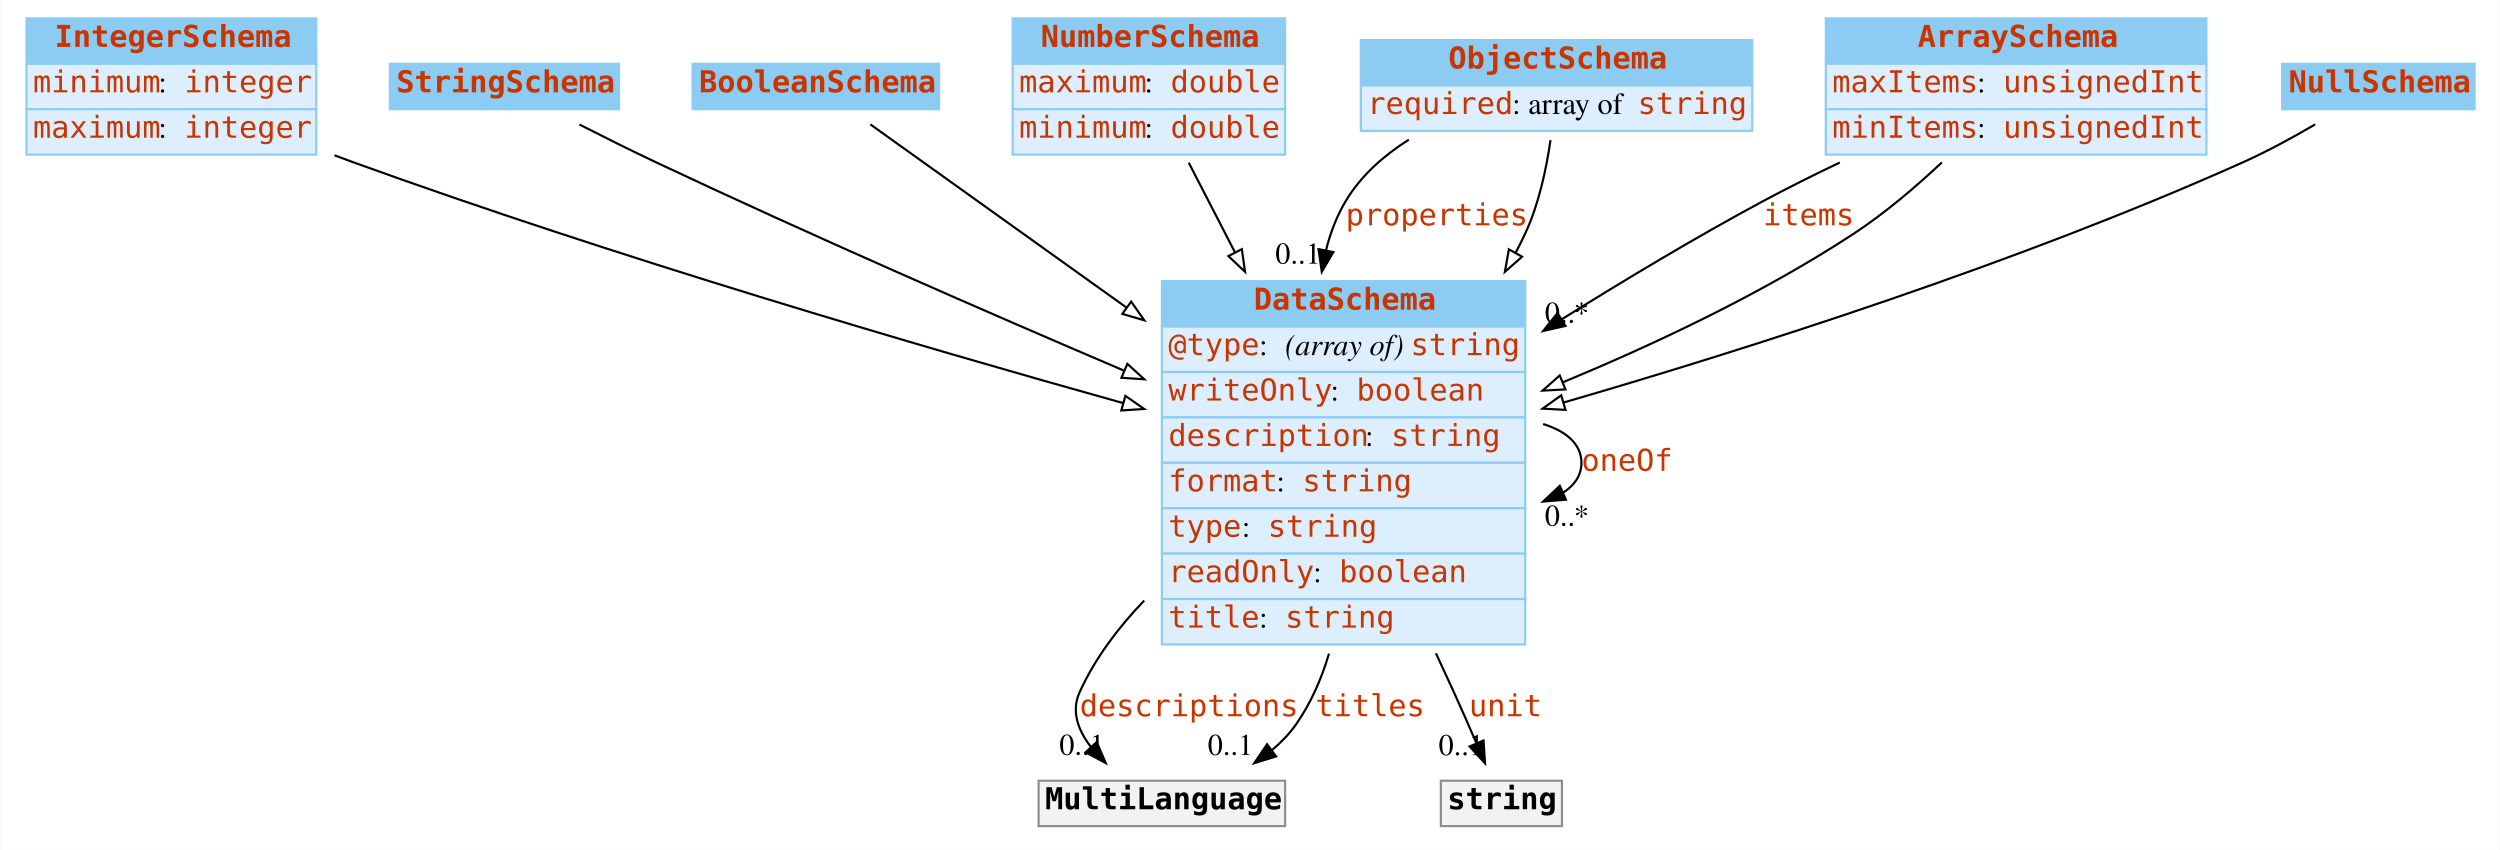
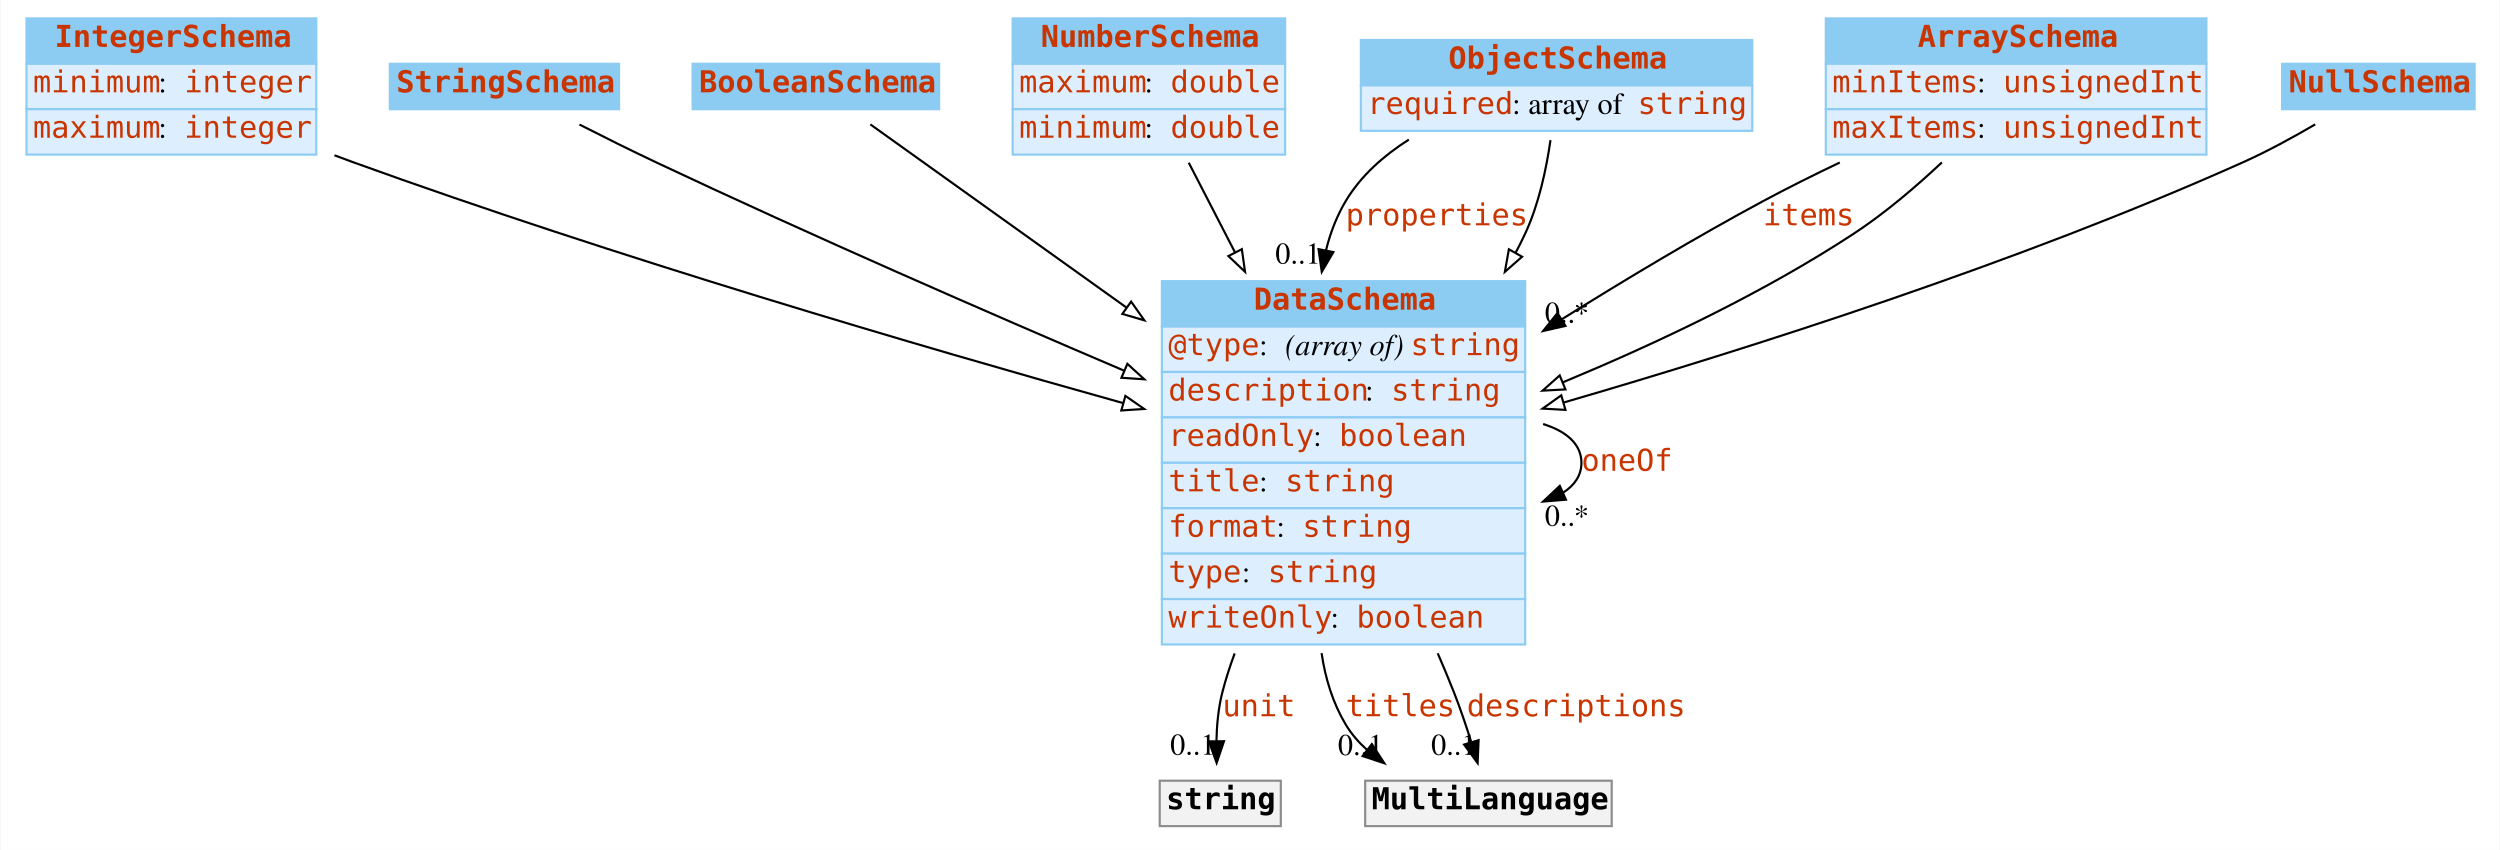
<svg xmlns="http://www.w3.org/2000/svg" width="1156pt" height="393pt" viewBox="0.00 0.00 1155.50 393.00">
  <g id="graph0" class="graph" transform="scale(1 1) rotate(0) translate(4 389)">
    <polygon fill="#ffffff" stroke="transparent" points="-4,4 -4,-389 1151.5,-389 1151.5,4 -4,4" />
    <g id="node1" class="node">
      <polygon fill="#8ccbf2" stroke="transparent" points="8,-359.5 8,-380.5 142,-380.5 142,-359.5 8,-359.5" />
      <polygon fill="none" stroke="#8ccbf2" points="8,-359.5 8,-380.5 142,-380.5 142,-359.5 8,-359.5" />
      <text text-anchor="start" x="21" y="-367.3" font-family="mono" font-weight="bold" font-size="14.00" fill="#c83500">IntegerSchema</text>
      <polygon fill="#ddeeff" stroke="transparent" points="8,-338.5 8,-359.5 142,-359.5 142,-338.5 8,-338.5" />
      <polygon fill="none" stroke="#8ccbf2" points="8,-338.5 8,-359.5 142,-359.5 142,-338.5 8,-338.5" />
      <text text-anchor="start" x="11" y="-346.3" font-family="mono" font-size="14.00" fill="#c83500">minimum</text>
      <text text-anchor="start" x="69" y="-346.3" font-family="Times,serif" font-size="14.00" fill="#000000"> : </text>
      <text text-anchor="start" x="81" y="-346.3" font-family="mono" font-size="14.00" fill="#c83500">integer</text>
      <polygon fill="#ddeeff" stroke="transparent" points="8,-317.5 8,-338.5 142,-338.5 142,-317.5 8,-317.5" />
      <polygon fill="none" stroke="#8ccbf2" points="8,-317.5 8,-338.5 142,-338.5 142,-317.5 8,-317.5" />
      <text text-anchor="start" x="11" y="-325.3" font-family="mono" font-size="14.00" fill="#c83500">maximum</text>
      <text text-anchor="start" x="69" y="-325.3" font-family="Times,serif" font-size="14.00" fill="#000000"> : </text>
      <text text-anchor="start" x="81" y="-325.3" font-family="mono" font-size="14.00" fill="#c83500">integer</text>
    </g>
    <g id="node8" class="node">
      <polygon fill="#8ccbf2" stroke="transparent" points="533,-238 533,-259 701,-259 701,-238 533,-238" />
      <polygon fill="none" stroke="#8ccbf2" points="533,-238 533,-259 701,-259 701,-238 533,-238" />
      <text text-anchor="start" x="575.5" y="-245.8" font-family="mono" font-weight="bold" font-size="14.00" fill="#c83500">DataSchema</text>
      <polygon fill="#ddeeff" stroke="transparent" points="533,-217 533,-238 701,-238 701,-217 533,-217" />
      <polygon fill="none" stroke="#8ccbf2" points="533,-217 533,-238 701,-238 701,-217 533,-217" />
      <text text-anchor="start" x="536" y="-224.8" font-family="mono" font-size="14.00" fill="#c83500">@type</text>
      <text text-anchor="start" x="578" y="-224.8" font-family="Times,serif" font-size="14.00" fill="#000000"> : </text>
      <text text-anchor="start" x="590" y="-224.8" font-family="Times,serif" font-style="italic" font-size="14.00" fill="#000000">(array of) </text>
      <text text-anchor="start" x="648" y="-224.8" font-family="mono" font-size="14.00" fill="#c83500">string</text>
      <polygon fill="#ddeeff" stroke="transparent" points="533,-196 533,-217 701,-217 701,-196 533,-196" />
      <polygon fill="none" stroke="#8ccbf2" points="533,-196 533,-217 701,-217 701,-196 533,-196" />
-       <text text-anchor="start" x="536" y="-203.8" font-family="mono" font-size="14.00" fill="#c83500">writeOnly</text>
-       <text text-anchor="start" x="611" y="-203.8" font-family="Times,serif" font-size="14.00" fill="#000000"> : </text>
-       <text text-anchor="start" x="623" y="-203.8" font-family="mono" font-size="14.00" fill="#c83500">boolean</text>
+       <text text-anchor="start" x="536" y="-203.8" font-family="mono" font-size="14.00" fill="#c83500">description</text>
+       <text text-anchor="start" x="627" y="-203.8" font-family="Times,serif" font-size="14.00" fill="#000000"> : </text>
+       <text text-anchor="start" x="639" y="-203.8" font-family="mono" font-size="14.00" fill="#c83500">string</text>
      <polygon fill="#ddeeff" stroke="transparent" points="533,-175 533,-196 701,-196 701,-175 533,-175" />
      <polygon fill="none" stroke="#8ccbf2" points="533,-175 533,-196 701,-196 701,-175 533,-175" />
-       <text text-anchor="start" x="536" y="-182.8" font-family="mono" font-size="14.00" fill="#c83500">description</text>
-       <text text-anchor="start" x="627" y="-182.8" font-family="Times,serif" font-size="14.00" fill="#000000"> : </text>
-       <text text-anchor="start" x="639" y="-182.8" font-family="mono" font-size="14.00" fill="#c83500">string</text>
+       <text text-anchor="start" x="536" y="-182.8" font-family="mono" font-size="14.00" fill="#c83500">readOnly</text>
+       <text text-anchor="start" x="603" y="-182.8" font-family="Times,serif" font-size="14.00" fill="#000000"> : </text>
+       <text text-anchor="start" x="615" y="-182.8" font-family="mono" font-size="14.00" fill="#c83500">boolean</text>
      <polygon fill="#ddeeff" stroke="transparent" points="533,-154 533,-175 701,-175 701,-154 533,-154" />
      <polygon fill="none" stroke="#8ccbf2" points="533,-154 533,-175 701,-175 701,-154 533,-154" />
-       <text text-anchor="start" x="536" y="-161.8" font-family="mono" font-size="14.00" fill="#c83500">format</text>
-       <text text-anchor="start" x="586" y="-161.8" font-family="Times,serif" font-size="14.00" fill="#000000"> : </text>
-       <text text-anchor="start" x="598" y="-161.8" font-family="mono" font-size="14.00" fill="#c83500">string</text>
+       <text text-anchor="start" x="536" y="-161.8" font-family="mono" font-size="14.00" fill="#c83500">title</text>
+       <text text-anchor="start" x="578" y="-161.8" font-family="Times,serif" font-size="14.00" fill="#000000"> : </text>
+       <text text-anchor="start" x="590" y="-161.8" font-family="mono" font-size="14.00" fill="#c83500">string</text>
      <polygon fill="#ddeeff" stroke="transparent" points="533,-133 533,-154 701,-154 701,-133 533,-133" />
      <polygon fill="none" stroke="#8ccbf2" points="533,-133 533,-154 701,-154 701,-133 533,-133" />
-       <text text-anchor="start" x="536" y="-140.8" font-family="mono" font-size="14.00" fill="#c83500">type</text>
-       <text text-anchor="start" x="570" y="-140.8" font-family="Times,serif" font-size="14.00" fill="#000000"> : </text>
-       <text text-anchor="start" x="582" y="-140.8" font-family="mono" font-size="14.00" fill="#c83500">string</text>
+       <text text-anchor="start" x="536" y="-140.8" font-family="mono" font-size="14.00" fill="#c83500">format</text>
+       <text text-anchor="start" x="586" y="-140.8" font-family="Times,serif" font-size="14.00" fill="#000000"> : </text>
+       <text text-anchor="start" x="598" y="-140.8" font-family="mono" font-size="14.00" fill="#c83500">string</text>
      <polygon fill="#ddeeff" stroke="transparent" points="533,-112 533,-133 701,-133 701,-112 533,-112" />
      <polygon fill="none" stroke="#8ccbf2" points="533,-112 533,-133 701,-133 701,-112 533,-112" />
-       <text text-anchor="start" x="536" y="-119.8" font-family="mono" font-size="14.00" fill="#c83500">readOnly</text>
-       <text text-anchor="start" x="603" y="-119.8" font-family="Times,serif" font-size="14.00" fill="#000000"> : </text>
-       <text text-anchor="start" x="615" y="-119.8" font-family="mono" font-size="14.00" fill="#c83500">boolean</text>
+       <text text-anchor="start" x="536" y="-119.8" font-family="mono" font-size="14.00" fill="#c83500">type</text>
+       <text text-anchor="start" x="570" y="-119.8" font-family="Times,serif" font-size="14.00" fill="#000000"> : </text>
+       <text text-anchor="start" x="582" y="-119.8" font-family="mono" font-size="14.00" fill="#c83500">string</text>
      <polygon fill="#ddeeff" stroke="transparent" points="533,-91 533,-112 701,-112 701,-91 533,-91" />
      <polygon fill="none" stroke="#8ccbf2" points="533,-91 533,-112 701,-112 701,-91 533,-91" />
-       <text text-anchor="start" x="536" y="-98.8" font-family="mono" font-size="14.00" fill="#c83500">title</text>
-       <text text-anchor="start" x="578" y="-98.8" font-family="Times,serif" font-size="14.00" fill="#000000"> : </text>
-       <text text-anchor="start" x="590" y="-98.8" font-family="mono" font-size="14.00" fill="#c83500">string</text>
+       <text text-anchor="start" x="536" y="-98.8" font-family="mono" font-size="14.00" fill="#c83500">writeOnly</text>
+       <text text-anchor="start" x="611" y="-98.8" font-family="Times,serif" font-size="14.00" fill="#000000"> : </text>
+       <text text-anchor="start" x="623" y="-98.8" font-family="mono" font-size="14.00" fill="#c83500">boolean</text>
    </g>
-     <g id="edge7" class="edge">
+     <g id="edge9" class="edge">
      <path fill="none" stroke="#000000" d="M150.408,-317.19C153.3,-316.091 156.171,-315.024 159,-314 279.743,-270.3 421.602,-228.71 515.087,-202.605" />
      <polygon fill="#ffffff" stroke="#000000" points="516.133,-205.947 524.827,-199.892 514.255,-199.204 516.133,-205.947" />
    </g>
    <g id="node2" class="node">
      <polygon fill="#8ccbf2" stroke="transparent" points="176,-338.5 176,-359.5 282,-359.5 282,-338.5 176,-338.5" />
      <polygon fill="none" stroke="#8ccbf2" points="176,-338.5 176,-359.5 282,-359.5 282,-338.5 176,-338.5" />
      <text text-anchor="start" x="179" y="-346.3" font-family="mono" font-weight="bold" font-size="14.00" fill="#c83500">StringSchema</text>
    </g>
    <g id="edge13" class="edge">
      <path fill="none" stroke="#000000" d="M263.7,-331.408C274.9,-325.702 287.415,-319.464 299,-314 370.66,-280.201 452.608,-244.449 515.366,-217.669" />
      <polygon fill="#ffffff" stroke="#000000" points="517.047,-220.757 524.875,-213.617 514.303,-214.317 517.047,-220.757" />
    </g>
    <g id="node3" class="node">
      <polygon fill="#8ccbf2" stroke="transparent" points="316,-338.5 316,-359.5 430,-359.5 430,-338.5 316,-338.5" />
      <polygon fill="none" stroke="#8ccbf2" points="316,-338.5 316,-359.5 430,-359.5 430,-338.5 316,-338.5" />
      <text text-anchor="start" x="319" y="-346.3" font-family="mono" font-weight="bold" font-size="14.00" fill="#c83500">BooleanSchema</text>
    </g>
    <g id="edge10" class="edge">
      <path fill="none" stroke="#000000" d="M398.193,-331.483C426.219,-311.44 473.265,-277.794 516.567,-246.826" />
      <polygon fill="#ffffff" stroke="#000000" points="518.789,-249.54 524.887,-240.876 514.717,-243.846 518.789,-249.54" />
    </g>
    <g id="node4" class="node">
      <polygon fill="#8ccbf2" stroke="transparent" points="464,-359.5 464,-380.5 590,-380.5 590,-359.5 464,-359.5" />
      <polygon fill="none" stroke="#8ccbf2" points="464,-359.5 464,-380.5 590,-380.5 590,-359.5 464,-359.5" />
      <text text-anchor="start" x="477" y="-367.3" font-family="mono" font-weight="bold" font-size="14.00" fill="#c83500">NumberSchema</text>
      <polygon fill="#ddeeff" stroke="transparent" points="464,-338.5 464,-359.5 590,-359.5 590,-338.5 464,-338.5" />
      <polygon fill="none" stroke="#8ccbf2" points="464,-338.5 464,-359.5 590,-359.5 590,-338.5 464,-338.5" />
      <text text-anchor="start" x="467" y="-346.3" font-family="mono" font-size="14.00" fill="#c83500">maximum</text>
      <text text-anchor="start" x="525" y="-346.3" font-family="Times,serif" font-size="14.00" fill="#000000"> : </text>
      <text text-anchor="start" x="537" y="-346.3" font-family="mono" font-size="14.00" fill="#c83500">double</text>
      <polygon fill="#ddeeff" stroke="transparent" points="464,-317.5 464,-338.5 590,-338.5 590,-317.5 464,-317.5" />
      <polygon fill="none" stroke="#8ccbf2" points="464,-317.5 464,-338.5 590,-338.5 590,-317.5 464,-317.5" />
      <text text-anchor="start" x="467" y="-325.3" font-family="mono" font-size="14.00" fill="#c83500">minimum</text>
      <text text-anchor="start" x="525" y="-325.3" font-family="Times,serif" font-size="14.00" fill="#000000"> : </text>
      <text text-anchor="start" x="537" y="-325.3" font-family="mono" font-size="14.00" fill="#c83500">double</text>
    </g>
    <g id="edge12" class="edge">
      <path fill="none" stroke="#000000" d="M545.43,-313.766C551.733,-301.545 559.12,-287.224 566.71,-272.507" />
      <polygon fill="#ffffff" stroke="#000000" points="569.981,-273.8 571.454,-263.308 563.76,-270.592 569.981,-273.8" />
    </g>
    <g id="node5" class="node">
      <polygon fill="#8ccbf2" stroke="transparent" points="625,-349.5 625,-370.5 806,-370.5 806,-349.5 625,-349.5" />
      <polygon fill="none" stroke="#8ccbf2" points="625,-349.5 625,-370.5 806,-370.5 806,-349.5 625,-349.5" />
      <text text-anchor="start" x="665.5" y="-357.3" font-family="mono" font-weight="bold" font-size="14.00" fill="#c83500">ObjectSchema</text>
      <polygon fill="#ddeeff" stroke="transparent" points="625,-328.5 625,-349.5 806,-349.5 806,-328.5 625,-328.5" />
      <polygon fill="none" stroke="#8ccbf2" points="625,-328.5 625,-349.5 806,-349.5 806,-328.5 625,-328.5" />
      <text text-anchor="start" x="628" y="-336.3" font-family="mono" font-size="14.00" fill="#c83500">required</text>
      <text text-anchor="start" x="695" y="-336.3" font-family="Times,serif" font-size="14.00" fill="#000000"> : array of </text>
      <text text-anchor="start" x="753" y="-336.3" font-family="mono" font-size="14.00" fill="#c83500">string</text>
    </g>
    <g id="edge1" class="edge">
      <path fill="none" stroke="#000000" d="M647.198,-324.439C635.566,-317.067 624.991,-307.729 618,-296 613.794,-288.944 610.85,-281.221 608.88,-273.198" />
      <polygon fill="#000000" stroke="#000000" points="612.296,-272.431 606.941,-263.289 605.427,-273.775 612.296,-272.431" />
      <text text-anchor="start" x="618" y="-284.8" font-family="mono" font-size="14.00" fill="#c83500">properties</text>
      <text text-anchor="middle" x="595.941" y="-267.089" font-family="Times,serif" font-size="14.00" fill="#000000">0..1</text>
    </g>
-     <g id="edge9" class="edge">
+     <g id="edge7" class="edge">
      <path fill="none" stroke="#000000" d="M712.694,-324.203C710.782,-310.876 707.303,-294.534 701,-281 699.612,-278.02 698.125,-275.049 696.553,-272.095" />
      <polygon fill="#ffffff" stroke="#000000" points="699.554,-270.29 691.6,-263.291 693.453,-273.722 699.554,-270.29" />
    </g>
    <g id="node6" class="node">
      <polygon fill="#8ccbf2" stroke="transparent" points="840,-359.5 840,-380.5 1016,-380.5 1016,-359.5 840,-359.5" />
      <polygon fill="none" stroke="#8ccbf2" points="840,-359.5 840,-380.5 1016,-380.5 1016,-359.5 840,-359.5" />
      <text text-anchor="start" x="882.5" y="-367.3" font-family="mono" font-weight="bold" font-size="14.00" fill="#c83500">ArraySchema</text>
      <polygon fill="#ddeeff" stroke="transparent" points="840,-338.5 840,-359.5 1016,-359.5 1016,-338.5 840,-338.5" />
      <polygon fill="none" stroke="#8ccbf2" points="840,-338.5 840,-359.5 1016,-359.5 1016,-338.5 840,-338.5" />
-       <text text-anchor="start" x="843" y="-346.3" font-family="mono" font-size="14.00" fill="#c83500">maxItems</text>
+       <text text-anchor="start" x="843" y="-346.3" font-family="mono" font-size="14.00" fill="#c83500">minItems</text>
      <text text-anchor="start" x="910" y="-346.3" font-family="Times,serif" font-size="14.00" fill="#000000"> : </text>
      <text text-anchor="start" x="922" y="-346.3" font-family="mono" font-size="14.00" fill="#c83500">unsignedInt</text>
      <polygon fill="#ddeeff" stroke="transparent" points="840,-317.5 840,-338.5 1016,-338.5 1016,-317.5 840,-317.5" />
      <polygon fill="none" stroke="#8ccbf2" points="840,-317.5 840,-338.5 1016,-338.5 1016,-317.5 840,-317.5" />
-       <text text-anchor="start" x="843" y="-325.3" font-family="mono" font-size="14.00" fill="#c83500">minItems</text>
+       <text text-anchor="start" x="843" y="-325.3" font-family="mono" font-size="14.00" fill="#c83500">maxItems</text>
      <text text-anchor="start" x="910" y="-325.3" font-family="Times,serif" font-size="14.00" fill="#000000"> : </text>
      <text text-anchor="start" x="922" y="-325.3" font-family="mono" font-size="14.00" fill="#c83500">unsignedInt</text>
    </g>
    <g id="edge2" class="edge">
      <path fill="none" stroke="#000000" d="M846.459,-313.853C834.445,-308.13 822.312,-302.081 811,-296 780.133,-279.406 747.484,-259.867 717.952,-241.387" />
      <polygon fill="#000000" stroke="#000000" points="719.631,-238.309 709.302,-235.949 715.905,-244.235 719.631,-238.309" />
      <text text-anchor="start" x="811" y="-284.8" font-family="mono" font-size="14.00" fill="#c83500">items</text>
      <text text-anchor="middle" x="720.302" y="-239.749" font-family="Times,serif" font-size="14.00" fill="#000000">0..*</text>
    </g>
    <g id="edge8" class="edge">
      <path fill="none" stroke="#000000" d="M893.689,-313.918C881.528,-302.499 867.297,-290.39 853,-281 811.379,-253.663 761.546,-230.124 718.42,-212.22" />
      <polygon fill="#ffffff" stroke="#000000" points="719.621,-208.929 709.041,-208.37 716.963,-215.405 719.621,-208.929" />
    </g>
    <g id="node7" class="node">
      <polygon fill="#8ccbf2" stroke="transparent" points="1051,-338.5 1051,-359.5 1140,-359.5 1140,-338.5 1051,-338.5" />
      <polygon fill="none" stroke="#8ccbf2" points="1051,-338.5 1051,-359.5 1140,-359.5 1140,-338.5 1051,-338.5" />
      <text text-anchor="start" x="1054" y="-346.3" font-family="mono" font-weight="bold" font-size="14.00" fill="#c83500">NullSchema</text>
    </g>
    <g id="edge11" class="edge">
      <path fill="none" stroke="#000000" d="M1066.289,-331.486C1056.017,-325.468 1044.206,-319.021 1033,-314 928.952,-267.38 804.308,-227.744 718.753,-202.871" />
      <polygon fill="#ffffff" stroke="#000000" points="719.618,-199.478 709.039,-200.061 717.673,-206.202 719.618,-199.478" />
    </g>
-     <g id="edge5" class="edge">
+     <g id="edge3" class="edge">
      <path fill="none" stroke="#000000" d="M709.282,-192.923C720.016,-189.615 727,-183.641 727,-175 727,-169.195 723.847,-164.593 718.523,-161.195" />
      <polygon fill="#000000" stroke="#000000" points="719.841,-157.95 709.282,-157.077 716.992,-164.344 719.841,-157.95" />
      <text text-anchor="start" x="727" y="-171.3" font-family="mono" font-size="14.00" fill="#c83500">oneOf</text>
      <text text-anchor="middle" x="720.282" y="-145.877" font-family="Times,serif" font-size="14.00" fill="#000000">0..*</text>
    </g>
    <g id="node9" class="node">
-       <polygon fill="#f2f2f2" stroke="transparent" points="476,-7 476,-28 590,-28 590,-7 476,-7" />
-       <polygon fill="none" stroke="#8c8c8c" points="476,-7 476,-28 590,-28 590,-7 476,-7" />
-       <text text-anchor="start" x="479" y="-14.8" font-family="mono" font-weight="bold" font-size="14.00" fill="#000000">MultiLanguage</text>
-     </g>
-     <g id="edge3" class="edge">
-       <path fill="none" stroke="#000000" d="M524.838,-111.296C512.743,-98.744 502.1,-84.574 495,-69 490.947,-60.108 494.237,-51.27 500.278,-43.51" />
-       <polygon fill="#000000" stroke="#000000" points="502.861,-45.872 507.066,-36.147 497.715,-41.127 502.861,-45.872" />
-       <text text-anchor="start" x="495" y="-57.8" font-family="mono" font-size="14.00" fill="#c83500">descriptions</text>
-       <text text-anchor="middle" x="496.066" y="-39.947" font-family="Times,serif" font-size="14.00" fill="#000000">0..1</text>
+       <polygon fill="#f2f2f2" stroke="transparent" points="532,-7 532,-28 588,-28 588,-7 532,-7" />
+       <polygon fill="none" stroke="#8c8c8c" points="532,-7 532,-28 588,-28 588,-7 532,-7" />
+       <text text-anchor="start" x="535" y="-14.8" font-family="mono" font-weight="bold" font-size="14.00" fill="#000000">string</text>
    </g>
    <g id="edge4" class="edge">
-       <path fill="none" stroke="#000000" d="M610.281,-86.753C606.79,-75.079 601.872,-63.785 595,-54 591.948,-49.655 588.192,-45.759 584.052,-42.282" />
-       <polygon fill="#000000" stroke="#000000" points="585.819,-39.236 575.698,-36.105 581.658,-44.865 585.819,-39.236" />
-       <text text-anchor="start" x="604" y="-57.8" font-family="mono" font-size="14.00" fill="#c83500">titles</text>
-       <text text-anchor="middle" x="564.698" y="-39.906" font-family="Times,serif" font-size="14.00" fill="#000000">0..1</text>
+       <path fill="none" stroke="#000000" d="M566.666,-86.859C564.461,-80.927 562.536,-74.945 561,-69 559.133,-61.773 558.387,-53.777 558.226,-46.302" />
+       <polygon fill="#000000" stroke="#000000" points="561.727,-46.251 558.333,-36.215 554.727,-46.177 561.727,-46.251" />
+       <text text-anchor="start" x="561" y="-57.8" font-family="mono" font-size="14.00" fill="#c83500">unit</text>
+       <text text-anchor="middle" x="547.333" y="-40.015" font-family="Times,serif" font-size="14.00" fill="#000000">0..1</text>
    </g>
    <g id="node10" class="node">
-       <polygon fill="#f2f2f2" stroke="transparent" points="662,-7 662,-28 718,-28 718,-7 662,-7" />
-       <polygon fill="none" stroke="#8c8c8c" points="662,-7 662,-28 718,-28 718,-7 662,-7" />
-       <text text-anchor="start" x="665" y="-14.8" font-family="mono" font-weight="bold" font-size="14.00" fill="#000000">string</text>
+       <polygon fill="#f2f2f2" stroke="transparent" points="627,-7 627,-28 741,-28 741,-7 627,-7" />
+       <polygon fill="none" stroke="#8c8c8c" points="627,-7 627,-28 741,-28 741,-7 627,-7" />
+       <text text-anchor="start" x="630" y="-14.8" font-family="mono" font-weight="bold" font-size="14.00" fill="#000000">MultiLanguage</text>
+     </g>
+     <g id="edge5" class="edge">
+       <path fill="none" stroke="#000000" d="M606.851,-87C608.566,-75.353 612.007,-64.001 618,-54 620.657,-49.565 624.072,-45.641 627.947,-42.176" />
+       <polygon fill="#000000" stroke="#000000" points="630.098,-44.937 635.886,-36.063 625.828,-39.39 630.098,-44.937" />
+       <text text-anchor="start" x="618" y="-57.8" font-family="mono" font-size="14.00" fill="#c83500">titles</text>
+       <text text-anchor="middle" x="624.886" y="-39.863" font-family="Times,serif" font-size="14.00" fill="#000000">0..1</text>
    </g>
    <g id="edge6" class="edge">
-       <path fill="none" stroke="#000000" d="M659.716,-86.924C662.547,-80.871 665.331,-74.853 668,-69 671.488,-61.35 675.152,-52.996 678.468,-45.304" />
-       <polygon fill="#000000" stroke="#000000" points="681.725,-46.588 682.442,-36.017 675.29,-43.834 681.725,-46.588" />
-       <text text-anchor="start" x="675" y="-57.8" font-family="mono" font-size="14.00" fill="#c83500">unit</text>
-       <text text-anchor="middle" x="671.442" y="-39.818" font-family="Times,serif" font-size="14.00" fill="#000000">0..1</text>
+       <path fill="none" stroke="#000000" d="M660.547,-86.932C663.163,-80.904 665.674,-74.888 668,-69 670.907,-61.642 673.652,-53.529 676.02,-45.98" />
+       <polygon fill="#000000" stroke="#000000" points="679.446,-46.744 678.997,-36.159 672.747,-44.714 679.446,-46.744" />
+       <text text-anchor="start" x="674" y="-57.8" font-family="mono" font-size="14.00" fill="#c83500">descriptions</text>
+       <text text-anchor="middle" x="667.997" y="-39.959" font-family="Times,serif" font-size="14.00" fill="#000000">0..1</text>
    </g>
  </g>
</svg>
